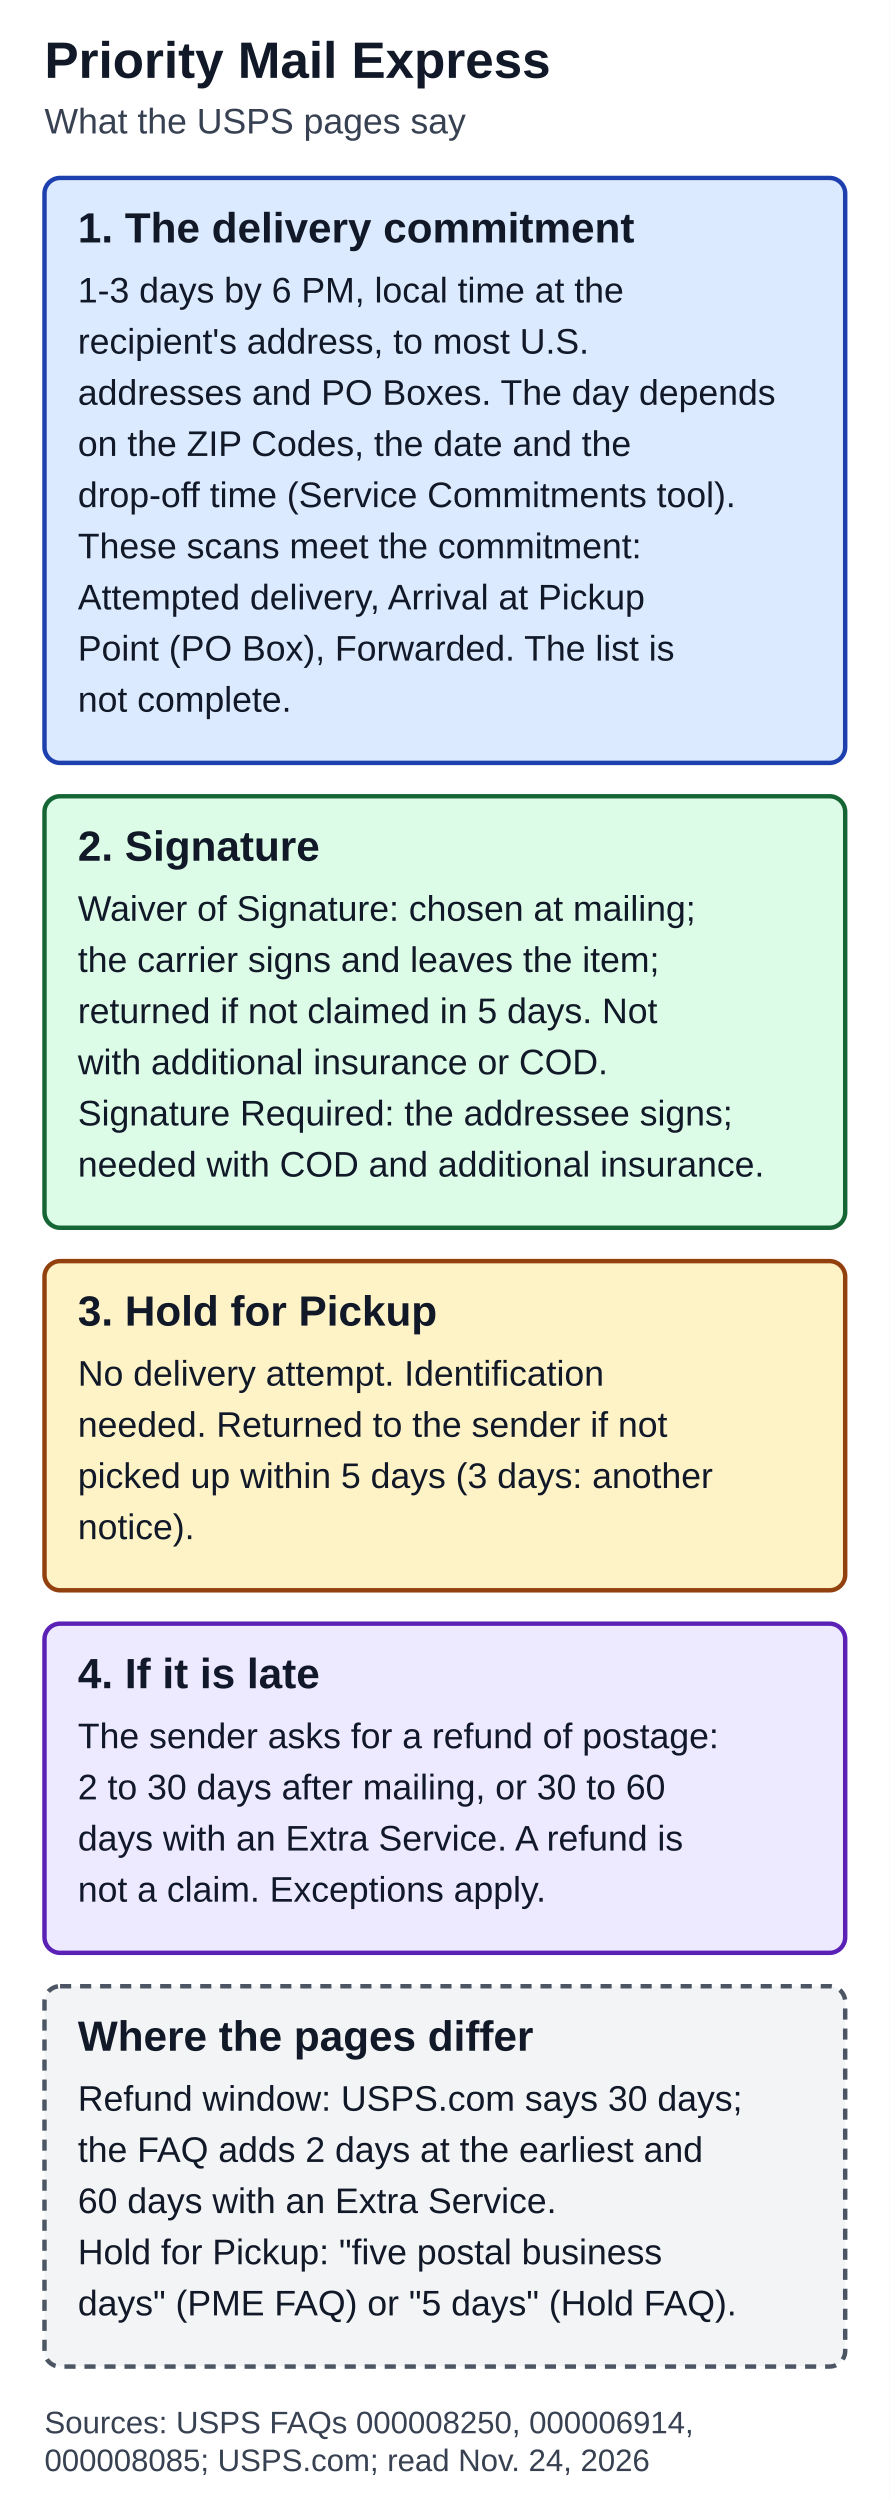
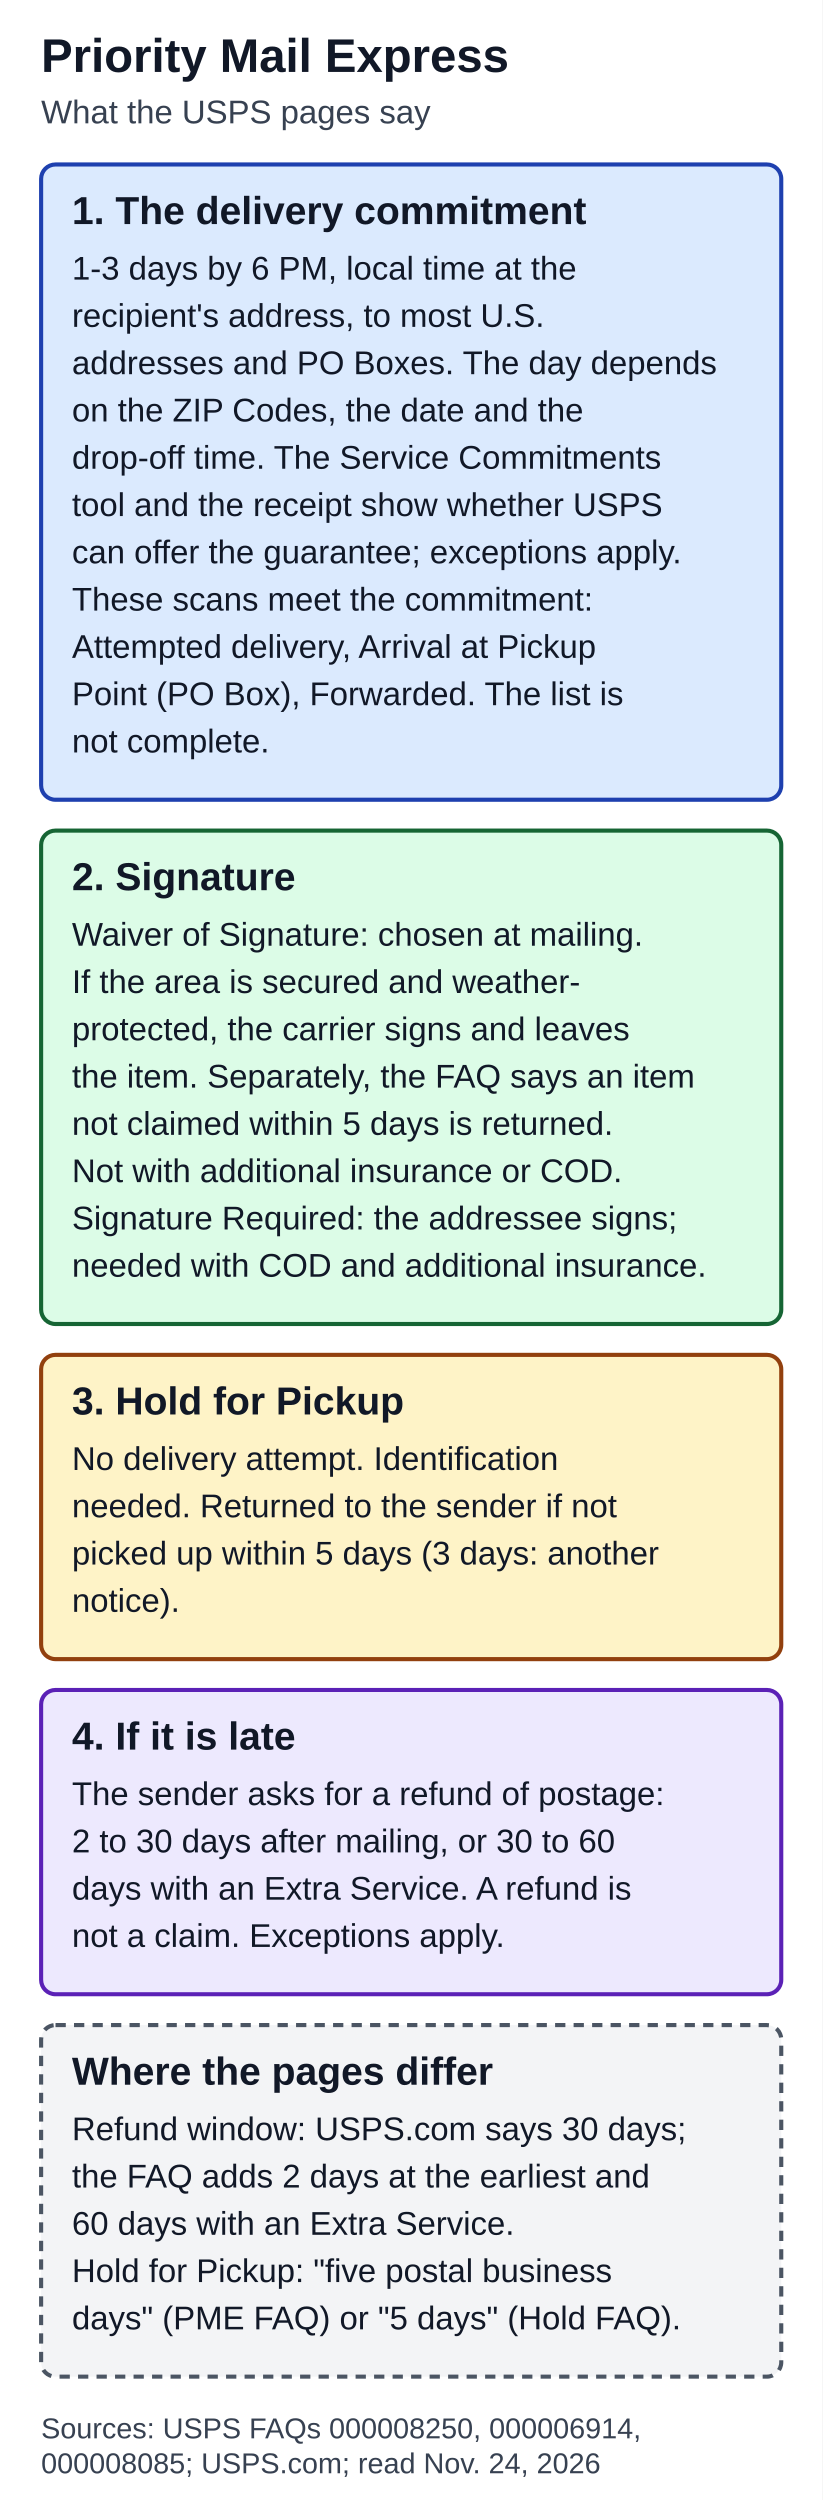
- <svg xmlns="http://www.w3.org/2000/svg" width="800" height="2248" viewBox="0 0 800 2248" font-family="Liberation Sans, Arial, Helvetica, sans-serif">
-   <rect width="800" height="2248" fill="#ffffff" />
+ <svg xmlns="http://www.w3.org/2000/svg" width="800" height="2432" viewBox="0 0 800 2432" font-family="Liberation Sans, Arial, Helvetica, sans-serif">
+   <rect width="800" height="2432" fill="#ffffff" />
  <text x="40" y="70" font-size="46" font-weight="bold" fill="#111827" text-anchor="start">Priority Mail Express</text>
  <text x="40" y="120" font-size="32" fill="#374151" text-anchor="start">What the USPS pages say</text>
-   <rect x="40" y="160" width="720" height="526" rx="14" fill="#dbeafe" stroke="#1e40af" stroke-width="4" />
+   <rect x="40" y="160" width="720" height="618" rx="14" fill="#dbeafe" stroke="#1e40af" stroke-width="4" />
  <text x="70" y="218" font-size="38" font-weight="bold" fill="#111827" text-anchor="start">1. The delivery commitment</text>
  <text x="70" y="272" font-size="32" fill="#111827" text-anchor="start">1-3 days by 6 PM, local time at the</text>
  <text x="70" y="318" font-size="32" fill="#111827" text-anchor="start">recipient's address, to most U.S.</text>
  <text x="70" y="364" font-size="32" fill="#111827" text-anchor="start">addresses and PO Boxes. The day depends</text>
  <text x="70" y="410" font-size="32" fill="#111827" text-anchor="start">on the ZIP Codes, the date and the</text>
-   <text x="70" y="456" font-size="32" fill="#111827" text-anchor="start">drop-off time (Service Commitments tool).</text>
-   <text x="70" y="502" font-size="32" fill="#111827" text-anchor="start">These scans meet the commitment:</text>
-   <text x="70" y="548" font-size="32" fill="#111827" text-anchor="start">Attempted delivery, Arrival at Pickup</text>
-   <text x="70" y="594" font-size="32" fill="#111827" text-anchor="start">Point (PO Box), Forwarded. The list is</text>
-   <text x="70" y="640" font-size="32" fill="#111827" text-anchor="start">not complete.</text>
-   <rect x="40" y="716" width="720" height="388" rx="14" fill="#dcfce7" stroke="#166534" stroke-width="4" />
-   <text x="70" y="774" font-size="38" font-weight="bold" fill="#111827" text-anchor="start">2. Signature</text>
-   <text x="70" y="828" font-size="32" fill="#111827" text-anchor="start">Waiver of Signature: chosen at mailing;</text>
-   <text x="70" y="874" font-size="32" fill="#111827" text-anchor="start">the carrier signs and leaves the item;</text>
-   <text x="70" y="920" font-size="32" fill="#111827" text-anchor="start">returned if not claimed in 5 days. Not</text>
-   <text x="70" y="966" font-size="32" fill="#111827" text-anchor="start">with additional insurance or COD.</text>
-   <text x="70" y="1012" font-size="32" fill="#111827" text-anchor="start">Signature Required: the addressee signs;</text>
-   <text x="70" y="1058" font-size="32" fill="#111827" text-anchor="start">needed with COD and additional insurance.</text>
-   <rect x="40" y="1134" width="720" height="296" rx="14" fill="#fef3c7" stroke="#92400e" stroke-width="4" />
-   <text x="70" y="1192" font-size="38" font-weight="bold" fill="#111827" text-anchor="start">3. Hold for Pickup</text>
-   <text x="70" y="1246" font-size="32" fill="#111827" text-anchor="start">No delivery attempt. Identification</text>
-   <text x="70" y="1292" font-size="32" fill="#111827" text-anchor="start">needed. Returned to the sender if not</text>
-   <text x="70" y="1338" font-size="32" fill="#111827" text-anchor="start">picked up within 5 days (3 days: another</text>
-   <text x="70" y="1384" font-size="32" fill="#111827" text-anchor="start">notice).</text>
-   <rect x="40" y="1460" width="720" height="296" rx="14" fill="#ede9fe" stroke="#5b21b6" stroke-width="4" />
-   <text x="70" y="1518" font-size="38" font-weight="bold" fill="#111827" text-anchor="start">4. If it is late</text>
-   <text x="70" y="1572" font-size="32" fill="#111827" text-anchor="start">The sender asks for a refund of postage:</text>
-   <text x="70" y="1618" font-size="32" fill="#111827" text-anchor="start">2 to 30 days after mailing, or 30 to 60</text>
-   <text x="70" y="1664" font-size="32" fill="#111827" text-anchor="start">days with an Extra Service. A refund is</text>
-   <text x="70" y="1710" font-size="32" fill="#111827" text-anchor="start">not a claim. Exceptions apply.</text>
-   <rect x="40" y="1786" width="720" height="342" rx="14" fill="#f3f4f6" stroke="#4b5563" stroke-width="4" stroke-dasharray="10 8" />
-   <text x="70" y="1844" font-size="38" font-weight="bold" fill="#111827" text-anchor="start">Where the pages differ</text>
-   <text x="70" y="1898" font-size="32" fill="#111827" text-anchor="start">Refund window: USPS.com says 30 days;</text>
-   <text x="70" y="1944" font-size="32" fill="#111827" text-anchor="start">the FAQ adds 2 days at the earliest and</text>
-   <text x="70" y="1990" font-size="32" fill="#111827" text-anchor="start">60 days with an Extra Service.</text>
-   <text x="70" y="2036" font-size="32" fill="#111827" text-anchor="start">Hold for Pickup: "five postal business</text>
-   <text x="70" y="2082" font-size="32" fill="#111827" text-anchor="start">days" (PME FAQ) or "5 days" (Hold FAQ).</text>
-   <text x="40" y="2188" font-size="28" fill="#374151" text-anchor="start">Sources: USPS FAQs 000008250, 000006914,</text>
-   <text x="40" y="2222" font-size="28" fill="#374151" text-anchor="start">000008085; USPS.com; read Nov. 24, 2026</text>
+   <text x="70" y="456" font-size="32" fill="#111827" text-anchor="start">drop-off time. The Service Commitments</text>
+   <text x="70" y="502" font-size="32" fill="#111827" text-anchor="start">tool and the receipt show whether USPS</text>
+   <text x="70" y="548" font-size="32" fill="#111827" text-anchor="start">can offer the guarantee; exceptions apply.</text>
+   <text x="70" y="594" font-size="32" fill="#111827" text-anchor="start">These scans meet the commitment:</text>
+   <text x="70" y="640" font-size="32" fill="#111827" text-anchor="start">Attempted delivery, Arrival at Pickup</text>
+   <text x="70" y="686" font-size="32" fill="#111827" text-anchor="start">Point (PO Box), Forwarded. The list is</text>
+   <text x="70" y="732" font-size="32" fill="#111827" text-anchor="start">not complete.</text>
+   <rect x="40" y="808" width="720" height="480" rx="14" fill="#dcfce7" stroke="#166534" stroke-width="4" />
+   <text x="70" y="866" font-size="38" font-weight="bold" fill="#111827" text-anchor="start">2. Signature</text>
+   <text x="70" y="920" font-size="32" fill="#111827" text-anchor="start">Waiver of Signature: chosen at mailing.</text>
+   <text x="70" y="966" font-size="32" fill="#111827" text-anchor="start">If the area is secured and weather-</text>
+   <text x="70" y="1012" font-size="32" fill="#111827" text-anchor="start">protected, the carrier signs and leaves</text>
+   <text x="70" y="1058" font-size="32" fill="#111827" text-anchor="start">the item. Separately, the FAQ says an item</text>
+   <text x="70" y="1104" font-size="32" fill="#111827" text-anchor="start">not claimed within 5 days is returned.</text>
+   <text x="70" y="1150" font-size="32" fill="#111827" text-anchor="start">Not with additional insurance or COD.</text>
+   <text x="70" y="1196" font-size="32" fill="#111827" text-anchor="start">Signature Required: the addressee signs;</text>
+   <text x="70" y="1242" font-size="32" fill="#111827" text-anchor="start">needed with COD and additional insurance.</text>
+   <rect x="40" y="1318" width="720" height="296" rx="14" fill="#fef3c7" stroke="#92400e" stroke-width="4" />
+   <text x="70" y="1376" font-size="38" font-weight="bold" fill="#111827" text-anchor="start">3. Hold for Pickup</text>
+   <text x="70" y="1430" font-size="32" fill="#111827" text-anchor="start">No delivery attempt. Identification</text>
+   <text x="70" y="1476" font-size="32" fill="#111827" text-anchor="start">needed. Returned to the sender if not</text>
+   <text x="70" y="1522" font-size="32" fill="#111827" text-anchor="start">picked up within 5 days (3 days: another</text>
+   <text x="70" y="1568" font-size="32" fill="#111827" text-anchor="start">notice).</text>
+   <rect x="40" y="1644" width="720" height="296" rx="14" fill="#ede9fe" stroke="#5b21b6" stroke-width="4" />
+   <text x="70" y="1702" font-size="38" font-weight="bold" fill="#111827" text-anchor="start">4. If it is late</text>
+   <text x="70" y="1756" font-size="32" fill="#111827" text-anchor="start">The sender asks for a refund of postage:</text>
+   <text x="70" y="1802" font-size="32" fill="#111827" text-anchor="start">2 to 30 days after mailing, or 30 to 60</text>
+   <text x="70" y="1848" font-size="32" fill="#111827" text-anchor="start">days with an Extra Service. A refund is</text>
+   <text x="70" y="1894" font-size="32" fill="#111827" text-anchor="start">not a claim. Exceptions apply.</text>
+   <rect x="40" y="1970" width="720" height="342" rx="14" fill="#f3f4f6" stroke="#4b5563" stroke-width="4" stroke-dasharray="10 8" />
+   <text x="70" y="2028" font-size="38" font-weight="bold" fill="#111827" text-anchor="start">Where the pages differ</text>
+   <text x="70" y="2082" font-size="32" fill="#111827" text-anchor="start">Refund window: USPS.com says 30 days;</text>
+   <text x="70" y="2128" font-size="32" fill="#111827" text-anchor="start">the FAQ adds 2 days at the earliest and</text>
+   <text x="70" y="2174" font-size="32" fill="#111827" text-anchor="start">60 days with an Extra Service.</text>
+   <text x="70" y="2220" font-size="32" fill="#111827" text-anchor="start">Hold for Pickup: "five postal business</text>
+   <text x="70" y="2266" font-size="32" fill="#111827" text-anchor="start">days" (PME FAQ) or "5 days" (Hold FAQ).</text>
+   <text x="40" y="2372" font-size="28" fill="#374151" text-anchor="start">Sources: USPS FAQs 000008250, 000006914,</text>
+   <text x="40" y="2406" font-size="28" fill="#374151" text-anchor="start">000008085; USPS.com; read Nov. 24, 2026</text>
</svg>
